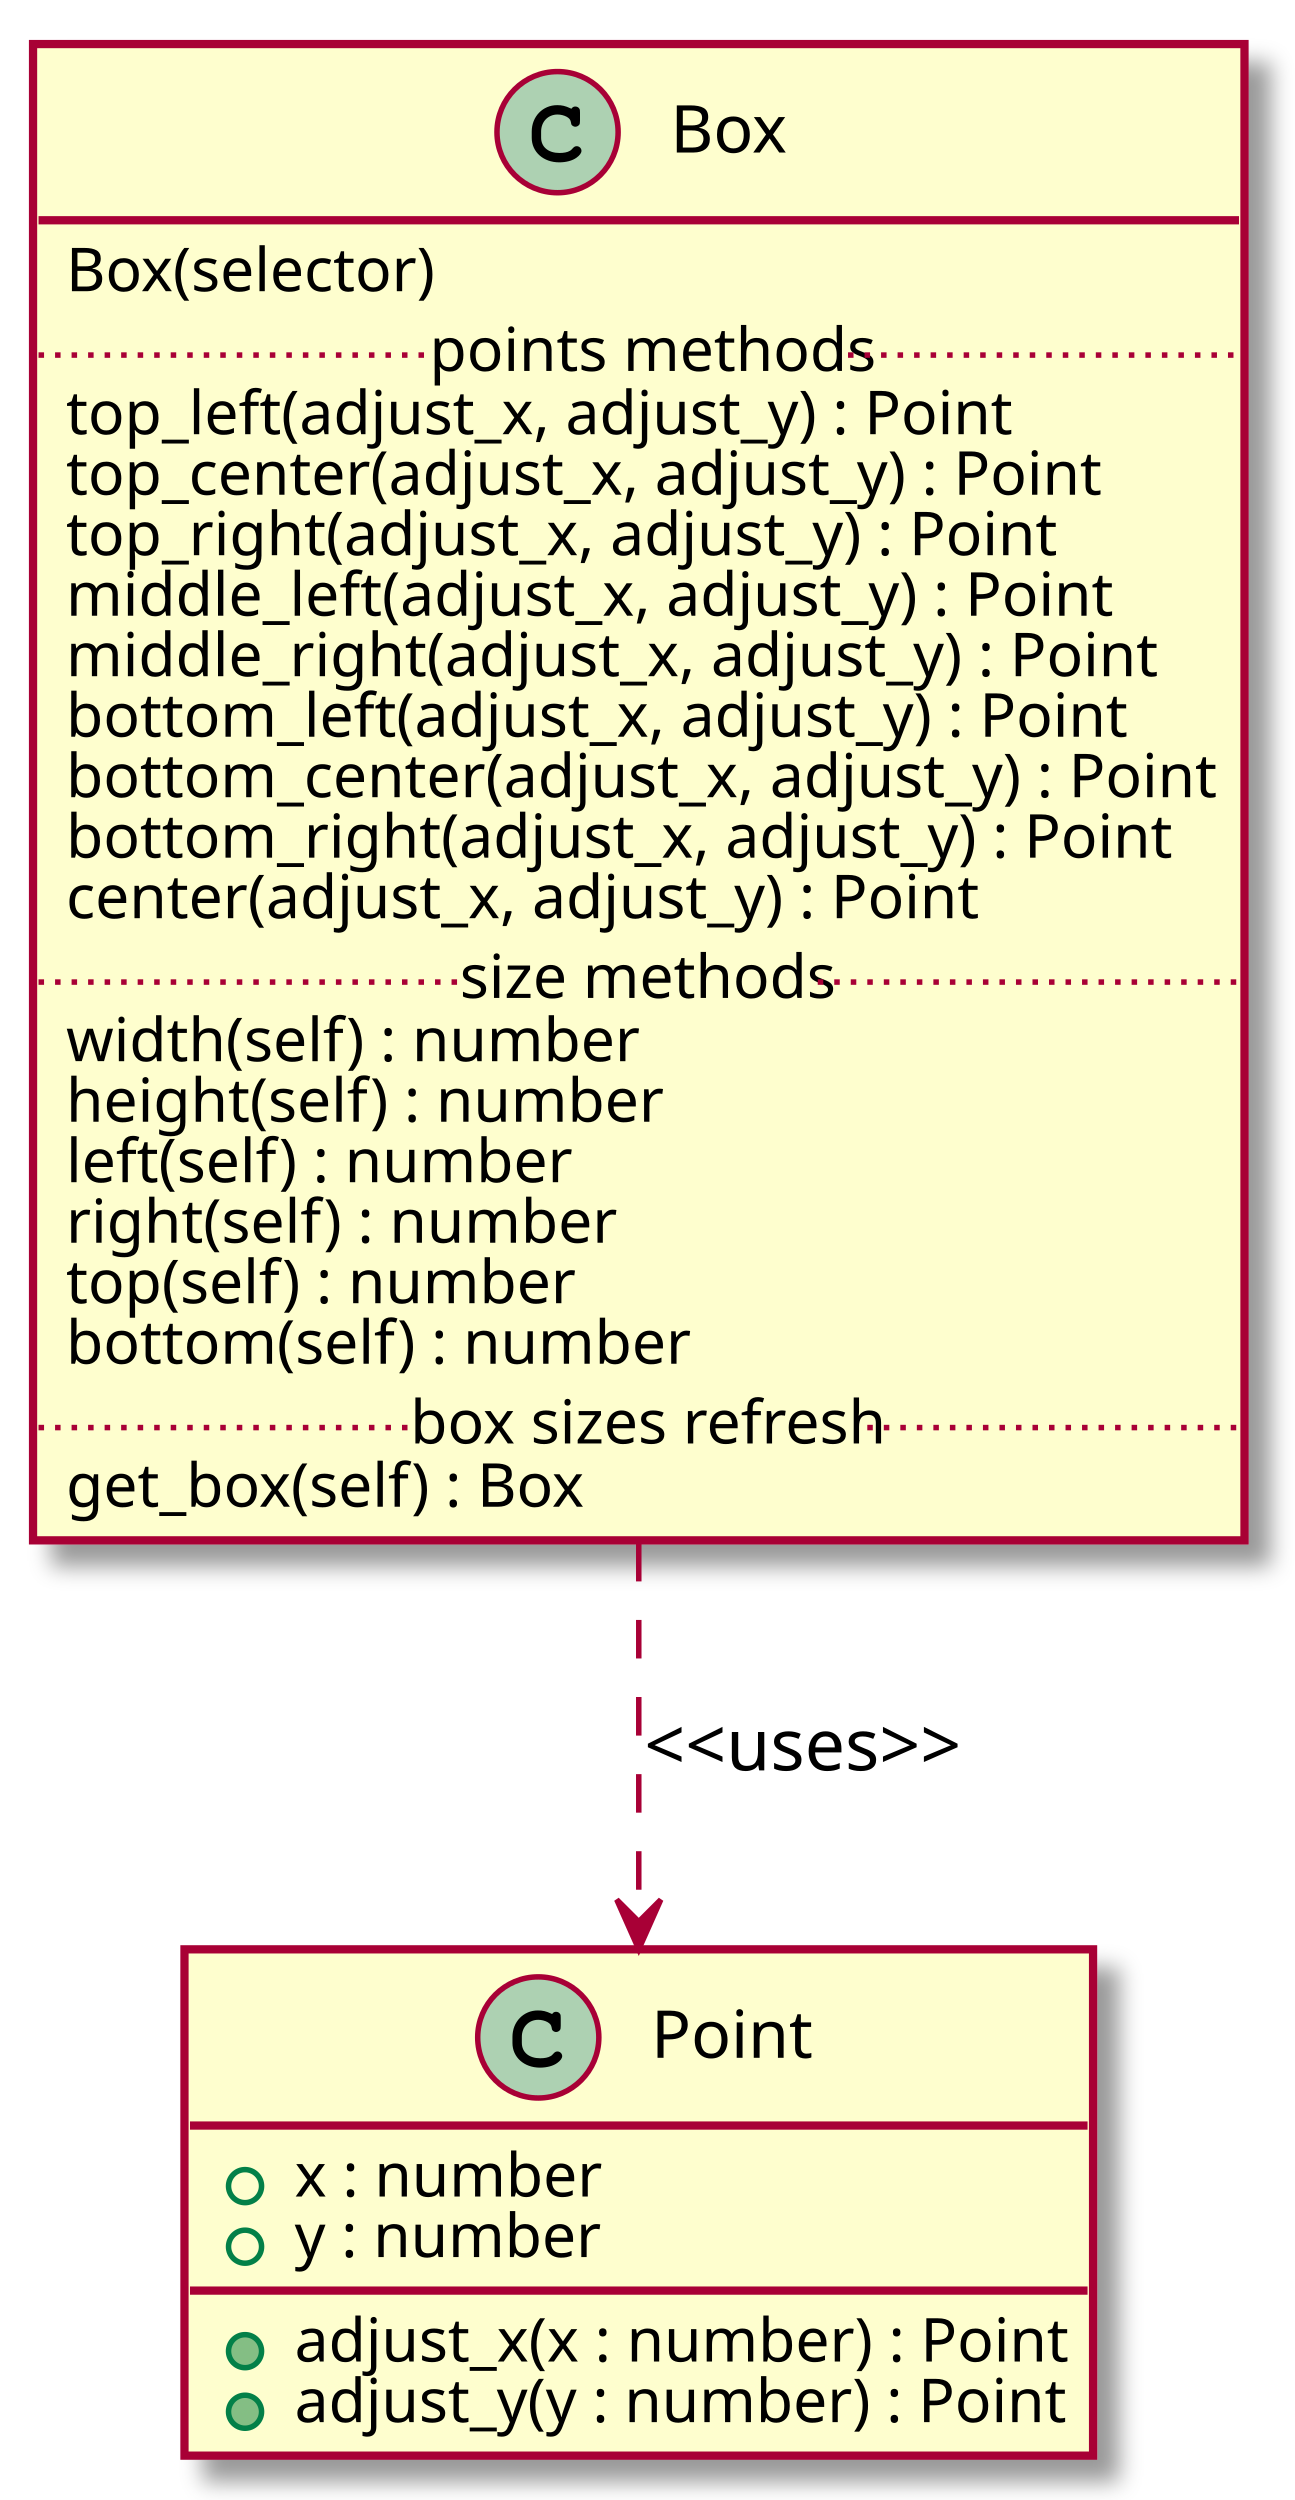
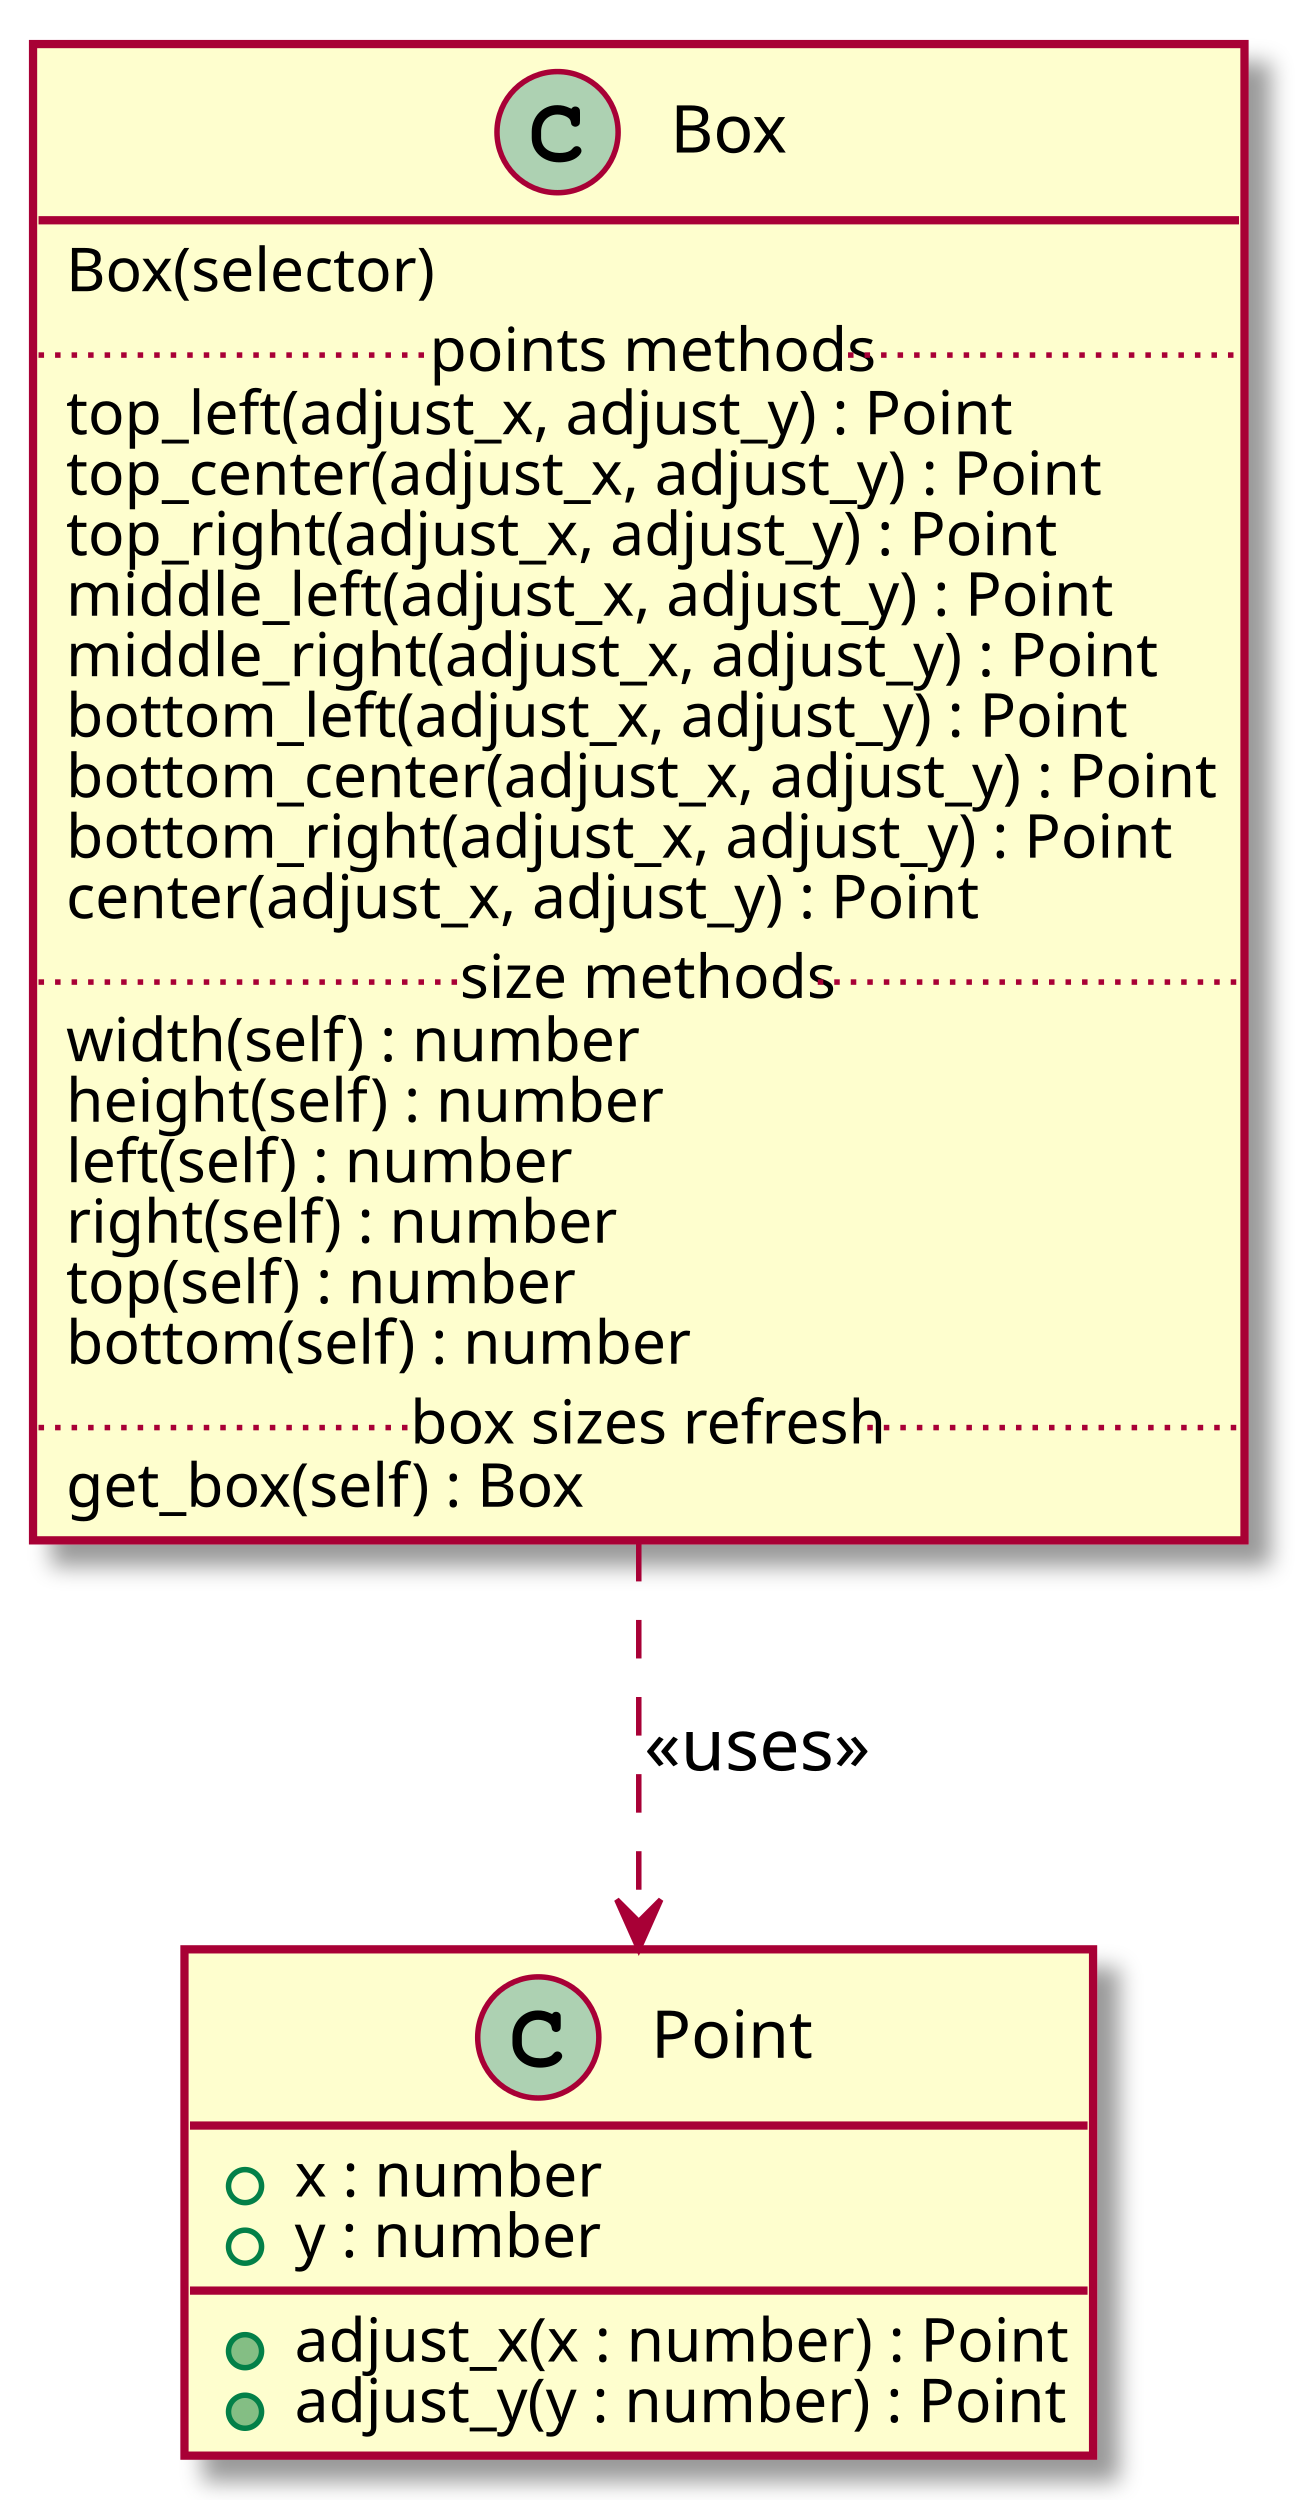
- <svg xmlns="http://www.w3.org/2000/svg" height="454px" style="width:235px;height:454px;" version="1.1" viewBox="0 0 235 454" width="235px">
+ <svg xmlns="http://www.w3.org/2000/svg" contentScriptType="application/ecmascript" contentStyleType="text/css" height="454px" preserveAspectRatio="none" style="width:235px;height:454px;" version="1.1" viewBox="0 0 235 454" width="235px" zoomAndPan="magnify">
  <defs>
-     <filter height="300%" id="f1" width="300%" x="-1" y="-1">
+     <filter height="300%" id="fc1ggid" width="300%" x="-1" y="-1">
      <feGaussianBlur result="blurOut" stdDeviation="2.0" />
      <feColorMatrix in="blurOut" result="blurOut2" type="matrix" values="0 0 0 0 0 0 0 0 0 0 0 0 0 0 0 0 0 0 .4 0" />
      <feOffset dx="4.0" dy="4.0" in="blurOut2" result="blurOut3" />
      <feBlend in="SourceGraphic" in2="blurOut3" mode="normal" />
    </filter>
  </defs>
  <g>
-     <rect fill="#FEFECE" filter="url(#f1)" height="271.727" style="stroke: #A80036; stroke-width: 1.5;" width="220" x="6" y="8" />
+     <rect fill="#FEFECE" filter="url(#fc1ggid)" height="271.727" style="stroke: #A80036; stroke-width: 1.5;" width="220" x="6" y="8" />
    <ellipse cx="101.25" cy="24" fill="#ADD1B2" rx="11" ry="11" style="stroke: #A80036; stroke-width: 1.0;" />
    <path d="M103.594,19.672 L103.766,19.75 C103.984,19.438 104.188,19.344 104.484,19.344 C104.781,19.344 105.062,19.484 105.219,19.75 C105.312,19.906 105.328,20.031 105.328,20.469 L105.328,21.891 C105.328,22.312 105.297,22.5 105.188,22.656 C105.016,22.875 104.75,23.016 104.484,23.016 C104.266,23.016 104.031,22.906 103.891,22.766 C103.75,22.641 103.719,22.516 103.656,22.109 C103.562,21.703 103.391,21.484 102.906,21.203 C102.438,20.953 101.828,20.797 101.25,20.797 C99.516,20.797 98.266,22.109 98.266,23.891 L98.266,24.984 C98.266,26.688 99.562,27.781 101.609,27.781 C102.375,27.781 103.062,27.656 103.484,27.391 C103.672,27.297 103.672,27.297 104.125,26.812 C104.312,26.625 104.516,26.547 104.734,26.547 C105.203,26.547 105.594,26.938 105.594,27.391 C105.594,27.781 105.266,28.234 104.688,28.641 C103.938,29.188 102.781,29.484 101.562,29.484 C98.672,29.484 96.562,27.594 96.562,25.016 L96.562,23.891 C96.562,21.172 98.562,19.094 101.188,19.094 C102.062,19.094 102.656,19.234 103.594,19.672 Z " />
    <text fill="#000000" font-family="sans-serif" font-size="12" lengthAdjust="spacingAndGlyphs" textLength="21" x="121.75" y="27.7">Box</text>
    <line style="stroke: #A80036; stroke-width: 1.5;" x1="7" x2="225" y1="40" y2="40" />
    <text fill="#000000" font-family="sans-serif" font-size="11" lengthAdjust="spacingAndGlyphs" textLength="68" x="12" y="52.882">Box(selector)</text>
    <text fill="#000000" font-family="sans-serif" font-size="11" lengthAdjust="spacingAndGlyphs" textLength="174" x="12" y="78.855">top_left(adjust_x, adjust_y) : Point</text>
    <text fill="#000000" font-family="sans-serif" font-size="11" lengthAdjust="spacingAndGlyphs" textLength="189" x="12" y="89.841">top_center(adjust_x, adjust_y) : Point</text>
    <text fill="#000000" font-family="sans-serif" font-size="11" lengthAdjust="spacingAndGlyphs" textLength="181" x="12" y="100.828">top_right(adjust_x, adjust_y) : Point</text>
    <text fill="#000000" font-family="sans-serif" font-size="11" lengthAdjust="spacingAndGlyphs" textLength="193" x="12" y="111.814">middle_left(adjust_x, adjust_y) : Point</text>
    <text fill="#000000" font-family="sans-serif" font-size="11" lengthAdjust="spacingAndGlyphs" textLength="200" x="12" y="122.8">middle_right(adjust_x, adjust_y) : Point</text>
    <text fill="#000000" font-family="sans-serif" font-size="11" lengthAdjust="spacingAndGlyphs" textLength="193" x="12" y="133.787">bottom_left(adjust_x, adjust_y) : Point</text>
    <text fill="#000000" font-family="sans-serif" font-size="11" lengthAdjust="spacingAndGlyphs" textLength="208" x="12" y="144.773">bottom_center(adjust_x, adjust_y) : Point</text>
    <text fill="#000000" font-family="sans-serif" font-size="11" lengthAdjust="spacingAndGlyphs" textLength="200" x="12" y="155.759">bottom_right(adjust_x, adjust_y) : Point</text>
    <text fill="#000000" font-family="sans-serif" font-size="11" lengthAdjust="spacingAndGlyphs" textLength="166" x="12" y="166.746">center(adjust_x, adjust_y) : Point</text>
    <line style="stroke: #A80036; stroke-width: 1.0; stroke-dasharray: 1.0,2.0;" x1="7" x2="78" y1="64.48" y2="64.48" />
    <text fill="#000000" font-family="sans-serif" font-size="11" lengthAdjust="spacingAndGlyphs" textLength="76" x="78" y="67.369">points methods</text>
    <line style="stroke: #A80036; stroke-width: 1.0; stroke-dasharray: 1.0,2.0;" x1="154" x2="225" y1="64.48" y2="64.48" />
    <text fill="#000000" font-family="sans-serif" font-size="11" lengthAdjust="spacingAndGlyphs" textLength="98" x="12" y="192.718">width(self) : number</text>
    <text fill="#000000" font-family="sans-serif" font-size="11" lengthAdjust="spacingAndGlyphs" textLength="101" x="12" y="203.705">height(self) : number</text>
    <text fill="#000000" font-family="sans-serif" font-size="11" lengthAdjust="spacingAndGlyphs" textLength="86" x="12" y="214.691">left(self) : number</text>
    <text fill="#000000" font-family="sans-serif" font-size="11" lengthAdjust="spacingAndGlyphs" textLength="93" x="12" y="225.677">right(self) : number</text>
    <text fill="#000000" font-family="sans-serif" font-size="11" lengthAdjust="spacingAndGlyphs" textLength="87" x="12" y="236.664">top(self) : number</text>
    <text fill="#000000" font-family="sans-serif" font-size="11" lengthAdjust="spacingAndGlyphs" textLength="106" x="12" y="247.65">bottom(self) : number</text>
    <line style="stroke: #A80036; stroke-width: 1.0; stroke-dasharray: 1.0,2.0;" x1="7" x2="83.5" y1="178.343" y2="178.343" />
    <text fill="#000000" font-family="sans-serif" font-size="11" lengthAdjust="spacingAndGlyphs" textLength="65" x="83.5" y="181.232">size methods</text>
    <line style="stroke: #A80036; stroke-width: 1.0; stroke-dasharray: 1.0,2.0;" x1="148.5" x2="225" y1="178.343" y2="178.343" />
    <text fill="#000000" font-family="sans-serif" font-size="11" lengthAdjust="spacingAndGlyphs" textLength="96" x="12" y="273.623">get_box(self) : Box</text>
    <line style="stroke: #A80036; stroke-width: 1.0; stroke-dasharray: 1.0,2.0;" x1="7" x2="74.5" y1="259.247" y2="259.247" />
    <text fill="#000000" font-family="sans-serif" font-size="11" lengthAdjust="spacingAndGlyphs" textLength="83" x="74.5" y="262.136">box sizes refresh</text>
    <line style="stroke: #A80036; stroke-width: 1.0; stroke-dasharray: 1.0,2.0;" x1="157.5" x2="225" y1="259.247" y2="259.247" />
-     <rect fill="#FEFECE" filter="url(#f1)" height="91.945" style="stroke: #A80036; stroke-width: 1.5;" width="165" x="33.5" y="354" />
+     <rect fill="#FEFECE" filter="url(#fc1ggid)" height="91.945" style="stroke: #A80036; stroke-width: 1.5;" width="165" x="33.5" y="354" />
    <ellipse cx="97.75" cy="370" fill="#ADD1B2" rx="11" ry="11" style="stroke: #A80036; stroke-width: 1.0;" />
    <path d="M100.094,365.672 L100.266,365.75 C100.484,365.438 100.688,365.344 100.984,365.344 C101.281,365.344 101.562,365.484 101.719,365.75 C101.812,365.906 101.828,366.031 101.828,366.469 L101.828,367.891 C101.828,368.312 101.797,368.5 101.688,368.656 C101.516,368.875 101.25,369.016 100.984,369.016 C100.766,369.016 100.531,368.906 100.391,368.766 C100.25,368.641 100.219,368.516 100.156,368.109 C100.062,367.703 99.891,367.484 99.406,367.203 C98.938,366.953 98.328,366.797 97.75,366.797 C96.016,366.797 94.766,368.109 94.766,369.891 L94.766,370.984 C94.766,372.688 96.062,373.781 98.109,373.781 C98.875,373.781 99.562,373.656 99.984,373.391 C100.172,373.297 100.172,373.297 100.625,372.812 C100.812,372.625 101.016,372.547 101.234,372.547 C101.703,372.547 102.094,372.938 102.094,373.391 C102.094,373.781 101.766,374.234 101.188,374.641 C100.438,375.188 99.281,375.484 98.062,375.484 C95.172,375.484 93.062,373.594 93.062,371.016 L93.062,369.891 C93.062,367.172 95.062,365.094 97.688,365.094 C98.562,365.094 99.156,365.234 100.094,365.672 Z " />
    <text fill="#000000" font-family="sans-serif" font-size="12" lengthAdjust="spacingAndGlyphs" textLength="28" x="118.25" y="373.7">Point</text>
    <line style="stroke: #A80036; stroke-width: 1.5;" x1="34.5" x2="197.5" y1="386" y2="386" />
    <ellipse cx="44.5" cy="397" fill="none" rx="3" ry="3" style="stroke: #038048; stroke-width: 1.0;" />
    <text fill="#000000" font-family="sans-serif" font-size="11" lengthAdjust="spacingAndGlyphs" textLength="52" x="53.5" y="398.889">x : number</text>
    <ellipse cx="44.5" cy="408" fill="none" rx="3" ry="3" style="stroke: #038048; stroke-width: 1.0;" />
    <text fill="#000000" font-family="sans-serif" font-size="11" lengthAdjust="spacingAndGlyphs" textLength="52" x="53.5" y="409.889">y : number</text>
    <line style="stroke: #A80036; stroke-width: 1.5;" x1="34.5" x2="197.5" y1="415.973" y2="415.973" />
    <ellipse cx="44.5" cy="426.973" fill="#84BE84" rx="3" ry="3" style="stroke: #038048; stroke-width: 1.0;" />
    <text fill="#000000" font-family="sans-serif" font-size="11" lengthAdjust="spacingAndGlyphs" textLength="139" x="53.5" y="428.862">adjust_x(x : number) : Point</text>
    <ellipse cx="44.5" cy="437.973" fill="#84BE84" rx="3" ry="3" style="stroke: #038048; stroke-width: 1.0;" />
    <text fill="#000000" font-family="sans-serif" font-size="11" lengthAdjust="spacingAndGlyphs" textLength="139" x="53.5" y="439.862">adjust_y(y : number) : Point</text>
    <path d="M116,280.181 C116,304.755 116,328.919 116,348.972 " fill="none" style="stroke: #A80036; stroke-width: 1.0; stroke-dasharray: 7.0,7.0;" />
    <polygon fill="#A80036" points="116,353.98,120,344.98,116,348.98,112,344.98,116,353.98" style="stroke: #A80036; stroke-width: 1.0;" />
-     <text fill="#000000" font-family="sans-serif" font-size="13" lengthAdjust="spacingAndGlyphs" textLength="61" x="117" y="321.499">&lt;&lt;uses&gt;&gt;</text>
+     <text fill="#000000" font-family="sans-serif" font-size="13" lengthAdjust="spacingAndGlyphs" textLength="43" x="117" y="321.499">«uses»</text>
  </g>
</svg>
